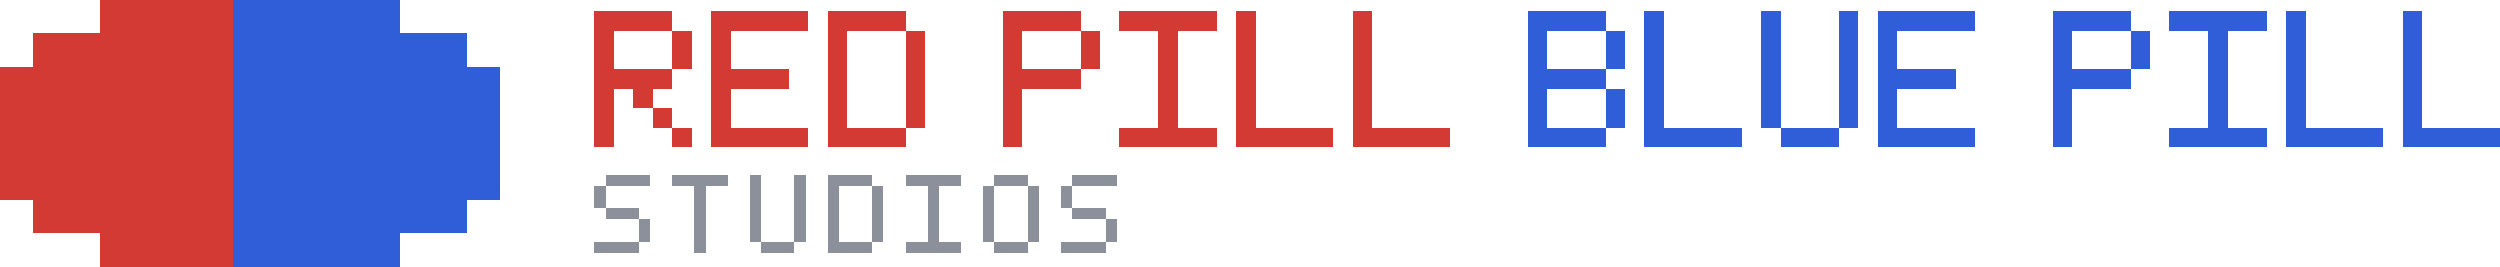
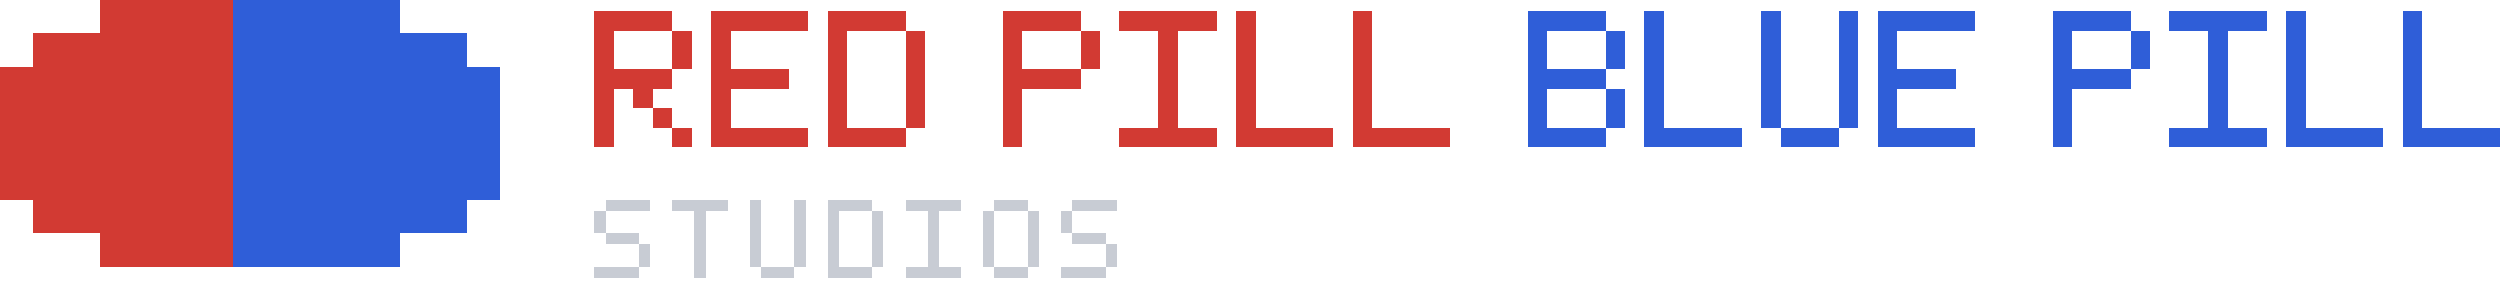
- <svg xmlns="http://www.w3.org/2000/svg" viewBox="0 0 900 96" fill="none" role="img" aria-label="Red Pill Blue Pill Studios" shape-rendering="crispEdges">
+ <svg xmlns="http://www.w3.org/2000/svg" viewBox="0 0 900 103" fill="none" role="img" aria-label="Red Pill Blue Pill Studios" shape-rendering="crispEdges">
  <g>
    <rect x="36" y="0" width="48" height="12" fill="#d23a33" />
    <rect x="12" y="12" width="72" height="12" fill="#d23a33" />
    <rect x="0" y="24" width="84" height="12" fill="#d23a33" />
    <rect x="0" y="36" width="84" height="12" fill="#d23a33" />
    <rect x="0" y="48" width="84" height="12" fill="#d23a33" />
    <rect x="0" y="60" width="84" height="12" fill="#d23a33" />
    <rect x="12" y="72" width="72" height="12" fill="#d23a33" />
    <rect x="36" y="84" width="48" height="12" fill="#d23a33" />
    <rect x="84" y="0" width="60" height="12" fill="#2f5ed8" />
    <rect x="84" y="12" width="84" height="12" fill="#2f5ed8" />
    <rect x="84" y="24" width="96" height="12" fill="#2f5ed8" />
    <rect x="84" y="36" width="96" height="12" fill="#2f5ed8" />
    <rect x="84" y="48" width="96" height="12" fill="#2f5ed8" />
    <rect x="84" y="60" width="96" height="12" fill="#2f5ed8" />
    <rect x="84" y="72" width="84" height="12" fill="#2f5ed8" />
    <rect x="84" y="84" width="60" height="12" fill="#2f5ed8" />
  </g>
  <g transform="translate(14 0)">
    <rect x="200" y="4" width="7" height="7" fill="#d23a33" />
    <rect x="207" y="4" width="7" height="7" fill="#d23a33" />
    <rect x="214" y="4" width="7" height="7" fill="#d23a33" />
    <rect x="221" y="4" width="7" height="7" fill="#d23a33" />
    <rect x="200" y="11" width="7" height="7" fill="#d23a33" />
    <rect x="228" y="11" width="7" height="7" fill="#d23a33" />
    <rect x="200" y="18" width="7" height="7" fill="#d23a33" />
    <rect x="228" y="18" width="7" height="7" fill="#d23a33" />
    <rect x="200" y="25" width="7" height="7" fill="#d23a33" />
    <rect x="207" y="25" width="7" height="7" fill="#d23a33" />
    <rect x="214" y="25" width="7" height="7" fill="#d23a33" />
    <rect x="221" y="25" width="7" height="7" fill="#d23a33" />
    <rect x="200" y="32" width="7" height="7" fill="#d23a33" />
    <rect x="214" y="32" width="7" height="7" fill="#d23a33" />
    <rect x="200" y="39" width="7" height="7" fill="#d23a33" />
    <rect x="221" y="39" width="7" height="7" fill="#d23a33" />
    <rect x="200" y="46" width="7" height="7" fill="#d23a33" />
    <rect x="228" y="46" width="7" height="7" fill="#d23a33" />
    <rect x="242" y="4" width="7" height="7" fill="#d23a33" />
    <rect x="249" y="4" width="7" height="7" fill="#d23a33" />
    <rect x="256" y="4" width="7" height="7" fill="#d23a33" />
    <rect x="263" y="4" width="7" height="7" fill="#d23a33" />
    <rect x="270" y="4" width="7" height="7" fill="#d23a33" />
    <rect x="242" y="11" width="7" height="7" fill="#d23a33" />
    <rect x="242" y="18" width="7" height="7" fill="#d23a33" />
    <rect x="242" y="25" width="7" height="7" fill="#d23a33" />
    <rect x="249" y="25" width="7" height="7" fill="#d23a33" />
    <rect x="256" y="25" width="7" height="7" fill="#d23a33" />
    <rect x="263" y="25" width="7" height="7" fill="#d23a33" />
    <rect x="242" y="32" width="7" height="7" fill="#d23a33" />
    <rect x="242" y="39" width="7" height="7" fill="#d23a33" />
    <rect x="242" y="46" width="7" height="7" fill="#d23a33" />
    <rect x="249" y="46" width="7" height="7" fill="#d23a33" />
    <rect x="256" y="46" width="7" height="7" fill="#d23a33" />
    <rect x="263" y="46" width="7" height="7" fill="#d23a33" />
    <rect x="270" y="46" width="7" height="7" fill="#d23a33" />
    <rect x="284" y="4" width="7" height="7" fill="#d23a33" />
    <rect x="291" y="4" width="7" height="7" fill="#d23a33" />
    <rect x="298" y="4" width="7" height="7" fill="#d23a33" />
    <rect x="305" y="4" width="7" height="7" fill="#d23a33" />
    <rect x="284" y="11" width="7" height="7" fill="#d23a33" />
    <rect x="312" y="11" width="7" height="7" fill="#d23a33" />
    <rect x="284" y="18" width="7" height="7" fill="#d23a33" />
    <rect x="312" y="18" width="7" height="7" fill="#d23a33" />
    <rect x="284" y="25" width="7" height="7" fill="#d23a33" />
    <rect x="312" y="25" width="7" height="7" fill="#d23a33" />
    <rect x="284" y="32" width="7" height="7" fill="#d23a33" />
    <rect x="312" y="32" width="7" height="7" fill="#d23a33" />
    <rect x="284" y="39" width="7" height="7" fill="#d23a33" />
    <rect x="312" y="39" width="7" height="7" fill="#d23a33" />
    <rect x="284" y="46" width="7" height="7" fill="#d23a33" />
    <rect x="291" y="46" width="7" height="7" fill="#d23a33" />
    <rect x="298" y="46" width="7" height="7" fill="#d23a33" />
    <rect x="305" y="46" width="7" height="7" fill="#d23a33" />
    <rect x="347" y="4" width="7" height="7" fill="#d23a33" />
    <rect x="354" y="4" width="7" height="7" fill="#d23a33" />
    <rect x="361" y="4" width="7" height="7" fill="#d23a33" />
    <rect x="368" y="4" width="7" height="7" fill="#d23a33" />
    <rect x="347" y="11" width="7" height="7" fill="#d23a33" />
    <rect x="375" y="11" width="7" height="7" fill="#d23a33" />
    <rect x="347" y="18" width="7" height="7" fill="#d23a33" />
    <rect x="375" y="18" width="7" height="7" fill="#d23a33" />
    <rect x="347" y="25" width="7" height="7" fill="#d23a33" />
    <rect x="354" y="25" width="7" height="7" fill="#d23a33" />
    <rect x="361" y="25" width="7" height="7" fill="#d23a33" />
    <rect x="368" y="25" width="7" height="7" fill="#d23a33" />
    <rect x="347" y="32" width="7" height="7" fill="#d23a33" />
    <rect x="347" y="39" width="7" height="7" fill="#d23a33" />
    <rect x="347" y="46" width="7" height="7" fill="#d23a33" />
    <rect x="389" y="4" width="7" height="7" fill="#d23a33" />
    <rect x="396" y="4" width="7" height="7" fill="#d23a33" />
    <rect x="403" y="4" width="7" height="7" fill="#d23a33" />
    <rect x="410" y="4" width="7" height="7" fill="#d23a33" />
    <rect x="417" y="4" width="7" height="7" fill="#d23a33" />
    <rect x="403" y="11" width="7" height="7" fill="#d23a33" />
    <rect x="403" y="18" width="7" height="7" fill="#d23a33" />
    <rect x="403" y="25" width="7" height="7" fill="#d23a33" />
    <rect x="403" y="32" width="7" height="7" fill="#d23a33" />
    <rect x="403" y="39" width="7" height="7" fill="#d23a33" />
    <rect x="389" y="46" width="7" height="7" fill="#d23a33" />
    <rect x="396" y="46" width="7" height="7" fill="#d23a33" />
    <rect x="403" y="46" width="7" height="7" fill="#d23a33" />
    <rect x="410" y="46" width="7" height="7" fill="#d23a33" />
    <rect x="417" y="46" width="7" height="7" fill="#d23a33" />
    <rect x="431" y="4" width="7" height="7" fill="#d23a33" />
    <rect x="431" y="11" width="7" height="7" fill="#d23a33" />
    <rect x="431" y="18" width="7" height="7" fill="#d23a33" />
    <rect x="431" y="25" width="7" height="7" fill="#d23a33" />
    <rect x="431" y="32" width="7" height="7" fill="#d23a33" />
    <rect x="431" y="39" width="7" height="7" fill="#d23a33" />
    <rect x="431" y="46" width="7" height="7" fill="#d23a33" />
    <rect x="438" y="46" width="7" height="7" fill="#d23a33" />
    <rect x="445" y="46" width="7" height="7" fill="#d23a33" />
    <rect x="452" y="46" width="7" height="7" fill="#d23a33" />
    <rect x="459" y="46" width="7" height="7" fill="#d23a33" />
    <rect x="473" y="4" width="7" height="7" fill="#d23a33" />
    <rect x="473" y="11" width="7" height="7" fill="#d23a33" />
    <rect x="473" y="18" width="7" height="7" fill="#d23a33" />
    <rect x="473" y="25" width="7" height="7" fill="#d23a33" />
    <rect x="473" y="32" width="7" height="7" fill="#d23a33" />
    <rect x="473" y="39" width="7" height="7" fill="#d23a33" />
    <rect x="473" y="46" width="7" height="7" fill="#d23a33" />
    <rect x="480" y="46" width="7" height="7" fill="#d23a33" />
    <rect x="487" y="46" width="7" height="7" fill="#d23a33" />
    <rect x="494" y="46" width="7" height="7" fill="#d23a33" />
    <rect x="501" y="46" width="7" height="7" fill="#d23a33" />
    <rect x="536" y="4" width="7" height="7" fill="#2f5ed8" />
    <rect x="543" y="4" width="7" height="7" fill="#2f5ed8" />
    <rect x="550" y="4" width="7" height="7" fill="#2f5ed8" />
    <rect x="557" y="4" width="7" height="7" fill="#2f5ed8" />
    <rect x="536" y="11" width="7" height="7" fill="#2f5ed8" />
    <rect x="564" y="11" width="7" height="7" fill="#2f5ed8" />
    <rect x="536" y="18" width="7" height="7" fill="#2f5ed8" />
    <rect x="564" y="18" width="7" height="7" fill="#2f5ed8" />
    <rect x="536" y="25" width="7" height="7" fill="#2f5ed8" />
    <rect x="543" y="25" width="7" height="7" fill="#2f5ed8" />
    <rect x="550" y="25" width="7" height="7" fill="#2f5ed8" />
    <rect x="557" y="25" width="7" height="7" fill="#2f5ed8" />
    <rect x="536" y="32" width="7" height="7" fill="#2f5ed8" />
    <rect x="564" y="32" width="7" height="7" fill="#2f5ed8" />
    <rect x="536" y="39" width="7" height="7" fill="#2f5ed8" />
    <rect x="564" y="39" width="7" height="7" fill="#2f5ed8" />
    <rect x="536" y="46" width="7" height="7" fill="#2f5ed8" />
    <rect x="543" y="46" width="7" height="7" fill="#2f5ed8" />
    <rect x="550" y="46" width="7" height="7" fill="#2f5ed8" />
    <rect x="557" y="46" width="7" height="7" fill="#2f5ed8" />
    <rect x="578" y="4" width="7" height="7" fill="#2f5ed8" />
    <rect x="578" y="11" width="7" height="7" fill="#2f5ed8" />
    <rect x="578" y="18" width="7" height="7" fill="#2f5ed8" />
    <rect x="578" y="25" width="7" height="7" fill="#2f5ed8" />
    <rect x="578" y="32" width="7" height="7" fill="#2f5ed8" />
    <rect x="578" y="39" width="7" height="7" fill="#2f5ed8" />
    <rect x="578" y="46" width="7" height="7" fill="#2f5ed8" />
    <rect x="585" y="46" width="7" height="7" fill="#2f5ed8" />
    <rect x="592" y="46" width="7" height="7" fill="#2f5ed8" />
    <rect x="599" y="46" width="7" height="7" fill="#2f5ed8" />
    <rect x="606" y="46" width="7" height="7" fill="#2f5ed8" />
    <rect x="620" y="4" width="7" height="7" fill="#2f5ed8" />
    <rect x="648" y="4" width="7" height="7" fill="#2f5ed8" />
    <rect x="620" y="11" width="7" height="7" fill="#2f5ed8" />
    <rect x="648" y="11" width="7" height="7" fill="#2f5ed8" />
    <rect x="620" y="18" width="7" height="7" fill="#2f5ed8" />
    <rect x="648" y="18" width="7" height="7" fill="#2f5ed8" />
    <rect x="620" y="25" width="7" height="7" fill="#2f5ed8" />
    <rect x="648" y="25" width="7" height="7" fill="#2f5ed8" />
    <rect x="620" y="32" width="7" height="7" fill="#2f5ed8" />
    <rect x="648" y="32" width="7" height="7" fill="#2f5ed8" />
    <rect x="620" y="39" width="7" height="7" fill="#2f5ed8" />
    <rect x="648" y="39" width="7" height="7" fill="#2f5ed8" />
    <rect x="627" y="46" width="7" height="7" fill="#2f5ed8" />
    <rect x="634" y="46" width="7" height="7" fill="#2f5ed8" />
    <rect x="641" y="46" width="7" height="7" fill="#2f5ed8" />
    <rect x="662" y="4" width="7" height="7" fill="#2f5ed8" />
    <rect x="669" y="4" width="7" height="7" fill="#2f5ed8" />
    <rect x="676" y="4" width="7" height="7" fill="#2f5ed8" />
    <rect x="683" y="4" width="7" height="7" fill="#2f5ed8" />
    <rect x="690" y="4" width="7" height="7" fill="#2f5ed8" />
    <rect x="662" y="11" width="7" height="7" fill="#2f5ed8" />
    <rect x="662" y="18" width="7" height="7" fill="#2f5ed8" />
    <rect x="662" y="25" width="7" height="7" fill="#2f5ed8" />
    <rect x="669" y="25" width="7" height="7" fill="#2f5ed8" />
    <rect x="676" y="25" width="7" height="7" fill="#2f5ed8" />
    <rect x="683" y="25" width="7" height="7" fill="#2f5ed8" />
    <rect x="662" y="32" width="7" height="7" fill="#2f5ed8" />
    <rect x="662" y="39" width="7" height="7" fill="#2f5ed8" />
    <rect x="662" y="46" width="7" height="7" fill="#2f5ed8" />
    <rect x="669" y="46" width="7" height="7" fill="#2f5ed8" />
    <rect x="676" y="46" width="7" height="7" fill="#2f5ed8" />
    <rect x="683" y="46" width="7" height="7" fill="#2f5ed8" />
    <rect x="690" y="46" width="7" height="7" fill="#2f5ed8" />
    <rect x="725" y="4" width="7" height="7" fill="#2f5ed8" />
    <rect x="732" y="4" width="7" height="7" fill="#2f5ed8" />
    <rect x="739" y="4" width="7" height="7" fill="#2f5ed8" />
    <rect x="746" y="4" width="7" height="7" fill="#2f5ed8" />
    <rect x="725" y="11" width="7" height="7" fill="#2f5ed8" />
    <rect x="753" y="11" width="7" height="7" fill="#2f5ed8" />
    <rect x="725" y="18" width="7" height="7" fill="#2f5ed8" />
    <rect x="753" y="18" width="7" height="7" fill="#2f5ed8" />
    <rect x="725" y="25" width="7" height="7" fill="#2f5ed8" />
    <rect x="732" y="25" width="7" height="7" fill="#2f5ed8" />
    <rect x="739" y="25" width="7" height="7" fill="#2f5ed8" />
    <rect x="746" y="25" width="7" height="7" fill="#2f5ed8" />
    <rect x="725" y="32" width="7" height="7" fill="#2f5ed8" />
    <rect x="725" y="39" width="7" height="7" fill="#2f5ed8" />
    <rect x="725" y="46" width="7" height="7" fill="#2f5ed8" />
    <rect x="767" y="4" width="7" height="7" fill="#2f5ed8" />
    <rect x="774" y="4" width="7" height="7" fill="#2f5ed8" />
    <rect x="781" y="4" width="7" height="7" fill="#2f5ed8" />
    <rect x="788" y="4" width="7" height="7" fill="#2f5ed8" />
    <rect x="795" y="4" width="7" height="7" fill="#2f5ed8" />
    <rect x="781" y="11" width="7" height="7" fill="#2f5ed8" />
    <rect x="781" y="18" width="7" height="7" fill="#2f5ed8" />
    <rect x="781" y="25" width="7" height="7" fill="#2f5ed8" />
    <rect x="781" y="32" width="7" height="7" fill="#2f5ed8" />
    <rect x="781" y="39" width="7" height="7" fill="#2f5ed8" />
    <rect x="767" y="46" width="7" height="7" fill="#2f5ed8" />
    <rect x="774" y="46" width="7" height="7" fill="#2f5ed8" />
    <rect x="781" y="46" width="7" height="7" fill="#2f5ed8" />
    <rect x="788" y="46" width="7" height="7" fill="#2f5ed8" />
    <rect x="795" y="46" width="7" height="7" fill="#2f5ed8" />
    <rect x="809" y="4" width="7" height="7" fill="#2f5ed8" />
    <rect x="809" y="11" width="7" height="7" fill="#2f5ed8" />
    <rect x="809" y="18" width="7" height="7" fill="#2f5ed8" />
    <rect x="809" y="25" width="7" height="7" fill="#2f5ed8" />
    <rect x="809" y="32" width="7" height="7" fill="#2f5ed8" />
    <rect x="809" y="39" width="7" height="7" fill="#2f5ed8" />
    <rect x="809" y="46" width="7" height="7" fill="#2f5ed8" />
    <rect x="816" y="46" width="7" height="7" fill="#2f5ed8" />
    <rect x="823" y="46" width="7" height="7" fill="#2f5ed8" />
    <rect x="830" y="46" width="7" height="7" fill="#2f5ed8" />
    <rect x="837" y="46" width="7" height="7" fill="#2f5ed8" />
    <rect x="851" y="4" width="7" height="7" fill="#2f5ed8" />
    <rect x="851" y="11" width="7" height="7" fill="#2f5ed8" />
    <rect x="851" y="18" width="7" height="7" fill="#2f5ed8" />
    <rect x="851" y="25" width="7" height="7" fill="#2f5ed8" />
    <rect x="851" y="32" width="7" height="7" fill="#2f5ed8" />
    <rect x="851" y="39" width="7" height="7" fill="#2f5ed8" />
    <rect x="851" y="46" width="7" height="7" fill="#2f5ed8" />
    <rect x="858" y="46" width="7" height="7" fill="#2f5ed8" />
    <rect x="865" y="46" width="7" height="7" fill="#2f5ed8" />
    <rect x="872" y="46" width="7" height="7" fill="#2f5ed8" />
    <rect x="879" y="46" width="7" height="7" fill="#2f5ed8" />
  </g>
-   <g transform="translate(14 0)">
-     <rect x="204" y="63" width="4" height="4" fill="#8b909a" />
-     <rect x="208" y="63" width="4" height="4" fill="#8b909a" />
-     <rect x="212" y="63" width="4" height="4" fill="#8b909a" />
-     <rect x="216" y="63" width="4" height="4" fill="#8b909a" />
-     <rect x="200" y="67" width="4" height="4" fill="#8b909a" />
-     <rect x="200" y="71" width="4" height="4" fill="#8b909a" />
-     <rect x="204" y="75" width="4" height="4" fill="#8b909a" />
-     <rect x="208" y="75" width="4" height="4" fill="#8b909a" />
-     <rect x="212" y="75" width="4" height="4" fill="#8b909a" />
-     <rect x="216" y="79" width="4" height="4" fill="#8b909a" />
-     <rect x="216" y="83" width="4" height="4" fill="#8b909a" />
-     <rect x="200" y="87" width="4" height="4" fill="#8b909a" />
-     <rect x="204" y="87" width="4" height="4" fill="#8b909a" />
-     <rect x="208" y="87" width="4" height="4" fill="#8b909a" />
-     <rect x="212" y="87" width="4" height="4" fill="#8b909a" />
-     <rect x="228" y="63" width="4" height="4" fill="#8b909a" />
-     <rect x="232" y="63" width="4" height="4" fill="#8b909a" />
-     <rect x="236" y="63" width="4" height="4" fill="#8b909a" />
-     <rect x="240" y="63" width="4" height="4" fill="#8b909a" />
-     <rect x="244" y="63" width="4" height="4" fill="#8b909a" />
-     <rect x="236" y="67" width="4" height="4" fill="#8b909a" />
-     <rect x="236" y="71" width="4" height="4" fill="#8b909a" />
-     <rect x="236" y="75" width="4" height="4" fill="#8b909a" />
-     <rect x="236" y="79" width="4" height="4" fill="#8b909a" />
-     <rect x="236" y="83" width="4" height="4" fill="#8b909a" />
-     <rect x="236" y="87" width="4" height="4" fill="#8b909a" />
-     <rect x="256" y="63" width="4" height="4" fill="#8b909a" />
-     <rect x="272" y="63" width="4" height="4" fill="#8b909a" />
-     <rect x="256" y="67" width="4" height="4" fill="#8b909a" />
-     <rect x="272" y="67" width="4" height="4" fill="#8b909a" />
-     <rect x="256" y="71" width="4" height="4" fill="#8b909a" />
-     <rect x="272" y="71" width="4" height="4" fill="#8b909a" />
-     <rect x="256" y="75" width="4" height="4" fill="#8b909a" />
-     <rect x="272" y="75" width="4" height="4" fill="#8b909a" />
-     <rect x="256" y="79" width="4" height="4" fill="#8b909a" />
-     <rect x="272" y="79" width="4" height="4" fill="#8b909a" />
-     <rect x="256" y="83" width="4" height="4" fill="#8b909a" />
-     <rect x="272" y="83" width="4" height="4" fill="#8b909a" />
-     <rect x="260" y="87" width="4" height="4" fill="#8b909a" />
-     <rect x="264" y="87" width="4" height="4" fill="#8b909a" />
-     <rect x="268" y="87" width="4" height="4" fill="#8b909a" />
-     <rect x="284" y="63" width="4" height="4" fill="#8b909a" />
-     <rect x="288" y="63" width="4" height="4" fill="#8b909a" />
-     <rect x="292" y="63" width="4" height="4" fill="#8b909a" />
-     <rect x="296" y="63" width="4" height="4" fill="#8b909a" />
-     <rect x="284" y="67" width="4" height="4" fill="#8b909a" />
-     <rect x="300" y="67" width="4" height="4" fill="#8b909a" />
-     <rect x="284" y="71" width="4" height="4" fill="#8b909a" />
-     <rect x="300" y="71" width="4" height="4" fill="#8b909a" />
-     <rect x="284" y="75" width="4" height="4" fill="#8b909a" />
-     <rect x="300" y="75" width="4" height="4" fill="#8b909a" />
-     <rect x="284" y="79" width="4" height="4" fill="#8b909a" />
-     <rect x="300" y="79" width="4" height="4" fill="#8b909a" />
-     <rect x="284" y="83" width="4" height="4" fill="#8b909a" />
-     <rect x="300" y="83" width="4" height="4" fill="#8b909a" />
-     <rect x="284" y="87" width="4" height="4" fill="#8b909a" />
-     <rect x="288" y="87" width="4" height="4" fill="#8b909a" />
-     <rect x="292" y="87" width="4" height="4" fill="#8b909a" />
-     <rect x="296" y="87" width="4" height="4" fill="#8b909a" />
-     <rect x="312" y="63" width="4" height="4" fill="#8b909a" />
-     <rect x="316" y="63" width="4" height="4" fill="#8b909a" />
-     <rect x="320" y="63" width="4" height="4" fill="#8b909a" />
-     <rect x="324" y="63" width="4" height="4" fill="#8b909a" />
-     <rect x="328" y="63" width="4" height="4" fill="#8b909a" />
-     <rect x="320" y="67" width="4" height="4" fill="#8b909a" />
-     <rect x="320" y="71" width="4" height="4" fill="#8b909a" />
-     <rect x="320" y="75" width="4" height="4" fill="#8b909a" />
-     <rect x="320" y="79" width="4" height="4" fill="#8b909a" />
-     <rect x="320" y="83" width="4" height="4" fill="#8b909a" />
-     <rect x="312" y="87" width="4" height="4" fill="#8b909a" />
-     <rect x="316" y="87" width="4" height="4" fill="#8b909a" />
-     <rect x="320" y="87" width="4" height="4" fill="#8b909a" />
-     <rect x="324" y="87" width="4" height="4" fill="#8b909a" />
-     <rect x="328" y="87" width="4" height="4" fill="#8b909a" />
-     <rect x="344" y="63" width="4" height="4" fill="#8b909a" />
-     <rect x="348" y="63" width="4" height="4" fill="#8b909a" />
-     <rect x="352" y="63" width="4" height="4" fill="#8b909a" />
-     <rect x="340" y="67" width="4" height="4" fill="#8b909a" />
-     <rect x="356" y="67" width="4" height="4" fill="#8b909a" />
-     <rect x="340" y="71" width="4" height="4" fill="#8b909a" />
-     <rect x="356" y="71" width="4" height="4" fill="#8b909a" />
-     <rect x="340" y="75" width="4" height="4" fill="#8b909a" />
-     <rect x="356" y="75" width="4" height="4" fill="#8b909a" />
-     <rect x="340" y="79" width="4" height="4" fill="#8b909a" />
-     <rect x="356" y="79" width="4" height="4" fill="#8b909a" />
-     <rect x="340" y="83" width="4" height="4" fill="#8b909a" />
-     <rect x="356" y="83" width="4" height="4" fill="#8b909a" />
-     <rect x="344" y="87" width="4" height="4" fill="#8b909a" />
-     <rect x="348" y="87" width="4" height="4" fill="#8b909a" />
-     <rect x="352" y="87" width="4" height="4" fill="#8b909a" />
-     <rect x="372" y="63" width="4" height="4" fill="#8b909a" />
-     <rect x="376" y="63" width="4" height="4" fill="#8b909a" />
-     <rect x="380" y="63" width="4" height="4" fill="#8b909a" />
-     <rect x="384" y="63" width="4" height="4" fill="#8b909a" />
-     <rect x="368" y="67" width="4" height="4" fill="#8b909a" />
-     <rect x="368" y="71" width="4" height="4" fill="#8b909a" />
-     <rect x="372" y="75" width="4" height="4" fill="#8b909a" />
-     <rect x="376" y="75" width="4" height="4" fill="#8b909a" />
-     <rect x="380" y="75" width="4" height="4" fill="#8b909a" />
-     <rect x="384" y="79" width="4" height="4" fill="#8b909a" />
-     <rect x="384" y="83" width="4" height="4" fill="#8b909a" />
-     <rect x="368" y="87" width="4" height="4" fill="#8b909a" />
-     <rect x="372" y="87" width="4" height="4" fill="#8b909a" />
-     <rect x="376" y="87" width="4" height="4" fill="#8b909a" />
-     <rect x="380" y="87" width="4" height="4" fill="#8b909a" />
+   <g transform="translate(14 9)">
+     <rect x="204" y="63" width="4" height="4" fill="#c8ccd4" />
+     <rect x="208" y="63" width="4" height="4" fill="#c8ccd4" />
+     <rect x="212" y="63" width="4" height="4" fill="#c8ccd4" />
+     <rect x="216" y="63" width="4" height="4" fill="#c8ccd4" />
+     <rect x="200" y="67" width="4" height="4" fill="#c8ccd4" />
+     <rect x="200" y="71" width="4" height="4" fill="#c8ccd4" />
+     <rect x="204" y="75" width="4" height="4" fill="#c8ccd4" />
+     <rect x="208" y="75" width="4" height="4" fill="#c8ccd4" />
+     <rect x="212" y="75" width="4" height="4" fill="#c8ccd4" />
+     <rect x="216" y="79" width="4" height="4" fill="#c8ccd4" />
+     <rect x="216" y="83" width="4" height="4" fill="#c8ccd4" />
+     <rect x="200" y="87" width="4" height="4" fill="#c8ccd4" />
+     <rect x="204" y="87" width="4" height="4" fill="#c8ccd4" />
+     <rect x="208" y="87" width="4" height="4" fill="#c8ccd4" />
+     <rect x="212" y="87" width="4" height="4" fill="#c8ccd4" />
+     <rect x="228" y="63" width="4" height="4" fill="#c8ccd4" />
+     <rect x="232" y="63" width="4" height="4" fill="#c8ccd4" />
+     <rect x="236" y="63" width="4" height="4" fill="#c8ccd4" />
+     <rect x="240" y="63" width="4" height="4" fill="#c8ccd4" />
+     <rect x="244" y="63" width="4" height="4" fill="#c8ccd4" />
+     <rect x="236" y="67" width="4" height="4" fill="#c8ccd4" />
+     <rect x="236" y="71" width="4" height="4" fill="#c8ccd4" />
+     <rect x="236" y="75" width="4" height="4" fill="#c8ccd4" />
+     <rect x="236" y="79" width="4" height="4" fill="#c8ccd4" />
+     <rect x="236" y="83" width="4" height="4" fill="#c8ccd4" />
+     <rect x="236" y="87" width="4" height="4" fill="#c8ccd4" />
+     <rect x="256" y="63" width="4" height="4" fill="#c8ccd4" />
+     <rect x="272" y="63" width="4" height="4" fill="#c8ccd4" />
+     <rect x="256" y="67" width="4" height="4" fill="#c8ccd4" />
+     <rect x="272" y="67" width="4" height="4" fill="#c8ccd4" />
+     <rect x="256" y="71" width="4" height="4" fill="#c8ccd4" />
+     <rect x="272" y="71" width="4" height="4" fill="#c8ccd4" />
+     <rect x="256" y="75" width="4" height="4" fill="#c8ccd4" />
+     <rect x="272" y="75" width="4" height="4" fill="#c8ccd4" />
+     <rect x="256" y="79" width="4" height="4" fill="#c8ccd4" />
+     <rect x="272" y="79" width="4" height="4" fill="#c8ccd4" />
+     <rect x="256" y="83" width="4" height="4" fill="#c8ccd4" />
+     <rect x="272" y="83" width="4" height="4" fill="#c8ccd4" />
+     <rect x="260" y="87" width="4" height="4" fill="#c8ccd4" />
+     <rect x="264" y="87" width="4" height="4" fill="#c8ccd4" />
+     <rect x="268" y="87" width="4" height="4" fill="#c8ccd4" />
+     <rect x="284" y="63" width="4" height="4" fill="#c8ccd4" />
+     <rect x="288" y="63" width="4" height="4" fill="#c8ccd4" />
+     <rect x="292" y="63" width="4" height="4" fill="#c8ccd4" />
+     <rect x="296" y="63" width="4" height="4" fill="#c8ccd4" />
+     <rect x="284" y="67" width="4" height="4" fill="#c8ccd4" />
+     <rect x="300" y="67" width="4" height="4" fill="#c8ccd4" />
+     <rect x="284" y="71" width="4" height="4" fill="#c8ccd4" />
+     <rect x="300" y="71" width="4" height="4" fill="#c8ccd4" />
+     <rect x="284" y="75" width="4" height="4" fill="#c8ccd4" />
+     <rect x="300" y="75" width="4" height="4" fill="#c8ccd4" />
+     <rect x="284" y="79" width="4" height="4" fill="#c8ccd4" />
+     <rect x="300" y="79" width="4" height="4" fill="#c8ccd4" />
+     <rect x="284" y="83" width="4" height="4" fill="#c8ccd4" />
+     <rect x="300" y="83" width="4" height="4" fill="#c8ccd4" />
+     <rect x="284" y="87" width="4" height="4" fill="#c8ccd4" />
+     <rect x="288" y="87" width="4" height="4" fill="#c8ccd4" />
+     <rect x="292" y="87" width="4" height="4" fill="#c8ccd4" />
+     <rect x="296" y="87" width="4" height="4" fill="#c8ccd4" />
+     <rect x="312" y="63" width="4" height="4" fill="#c8ccd4" />
+     <rect x="316" y="63" width="4" height="4" fill="#c8ccd4" />
+     <rect x="320" y="63" width="4" height="4" fill="#c8ccd4" />
+     <rect x="324" y="63" width="4" height="4" fill="#c8ccd4" />
+     <rect x="328" y="63" width="4" height="4" fill="#c8ccd4" />
+     <rect x="320" y="67" width="4" height="4" fill="#c8ccd4" />
+     <rect x="320" y="71" width="4" height="4" fill="#c8ccd4" />
+     <rect x="320" y="75" width="4" height="4" fill="#c8ccd4" />
+     <rect x="320" y="79" width="4" height="4" fill="#c8ccd4" />
+     <rect x="320" y="83" width="4" height="4" fill="#c8ccd4" />
+     <rect x="312" y="87" width="4" height="4" fill="#c8ccd4" />
+     <rect x="316" y="87" width="4" height="4" fill="#c8ccd4" />
+     <rect x="320" y="87" width="4" height="4" fill="#c8ccd4" />
+     <rect x="324" y="87" width="4" height="4" fill="#c8ccd4" />
+     <rect x="328" y="87" width="4" height="4" fill="#c8ccd4" />
+     <rect x="344" y="63" width="4" height="4" fill="#c8ccd4" />
+     <rect x="348" y="63" width="4" height="4" fill="#c8ccd4" />
+     <rect x="352" y="63" width="4" height="4" fill="#c8ccd4" />
+     <rect x="340" y="67" width="4" height="4" fill="#c8ccd4" />
+     <rect x="356" y="67" width="4" height="4" fill="#c8ccd4" />
+     <rect x="340" y="71" width="4" height="4" fill="#c8ccd4" />
+     <rect x="356" y="71" width="4" height="4" fill="#c8ccd4" />
+     <rect x="340" y="75" width="4" height="4" fill="#c8ccd4" />
+     <rect x="356" y="75" width="4" height="4" fill="#c8ccd4" />
+     <rect x="340" y="79" width="4" height="4" fill="#c8ccd4" />
+     <rect x="356" y="79" width="4" height="4" fill="#c8ccd4" />
+     <rect x="340" y="83" width="4" height="4" fill="#c8ccd4" />
+     <rect x="356" y="83" width="4" height="4" fill="#c8ccd4" />
+     <rect x="344" y="87" width="4" height="4" fill="#c8ccd4" />
+     <rect x="348" y="87" width="4" height="4" fill="#c8ccd4" />
+     <rect x="352" y="87" width="4" height="4" fill="#c8ccd4" />
+     <rect x="372" y="63" width="4" height="4" fill="#c8ccd4" />
+     <rect x="376" y="63" width="4" height="4" fill="#c8ccd4" />
+     <rect x="380" y="63" width="4" height="4" fill="#c8ccd4" />
+     <rect x="384" y="63" width="4" height="4" fill="#c8ccd4" />
+     <rect x="368" y="67" width="4" height="4" fill="#c8ccd4" />
+     <rect x="368" y="71" width="4" height="4" fill="#c8ccd4" />
+     <rect x="372" y="75" width="4" height="4" fill="#c8ccd4" />
+     <rect x="376" y="75" width="4" height="4" fill="#c8ccd4" />
+     <rect x="380" y="75" width="4" height="4" fill="#c8ccd4" />
+     <rect x="384" y="79" width="4" height="4" fill="#c8ccd4" />
+     <rect x="384" y="83" width="4" height="4" fill="#c8ccd4" />
+     <rect x="368" y="87" width="4" height="4" fill="#c8ccd4" />
+     <rect x="372" y="87" width="4" height="4" fill="#c8ccd4" />
+     <rect x="376" y="87" width="4" height="4" fill="#c8ccd4" />
+     <rect x="380" y="87" width="4" height="4" fill="#c8ccd4" />
  </g>
</svg>
